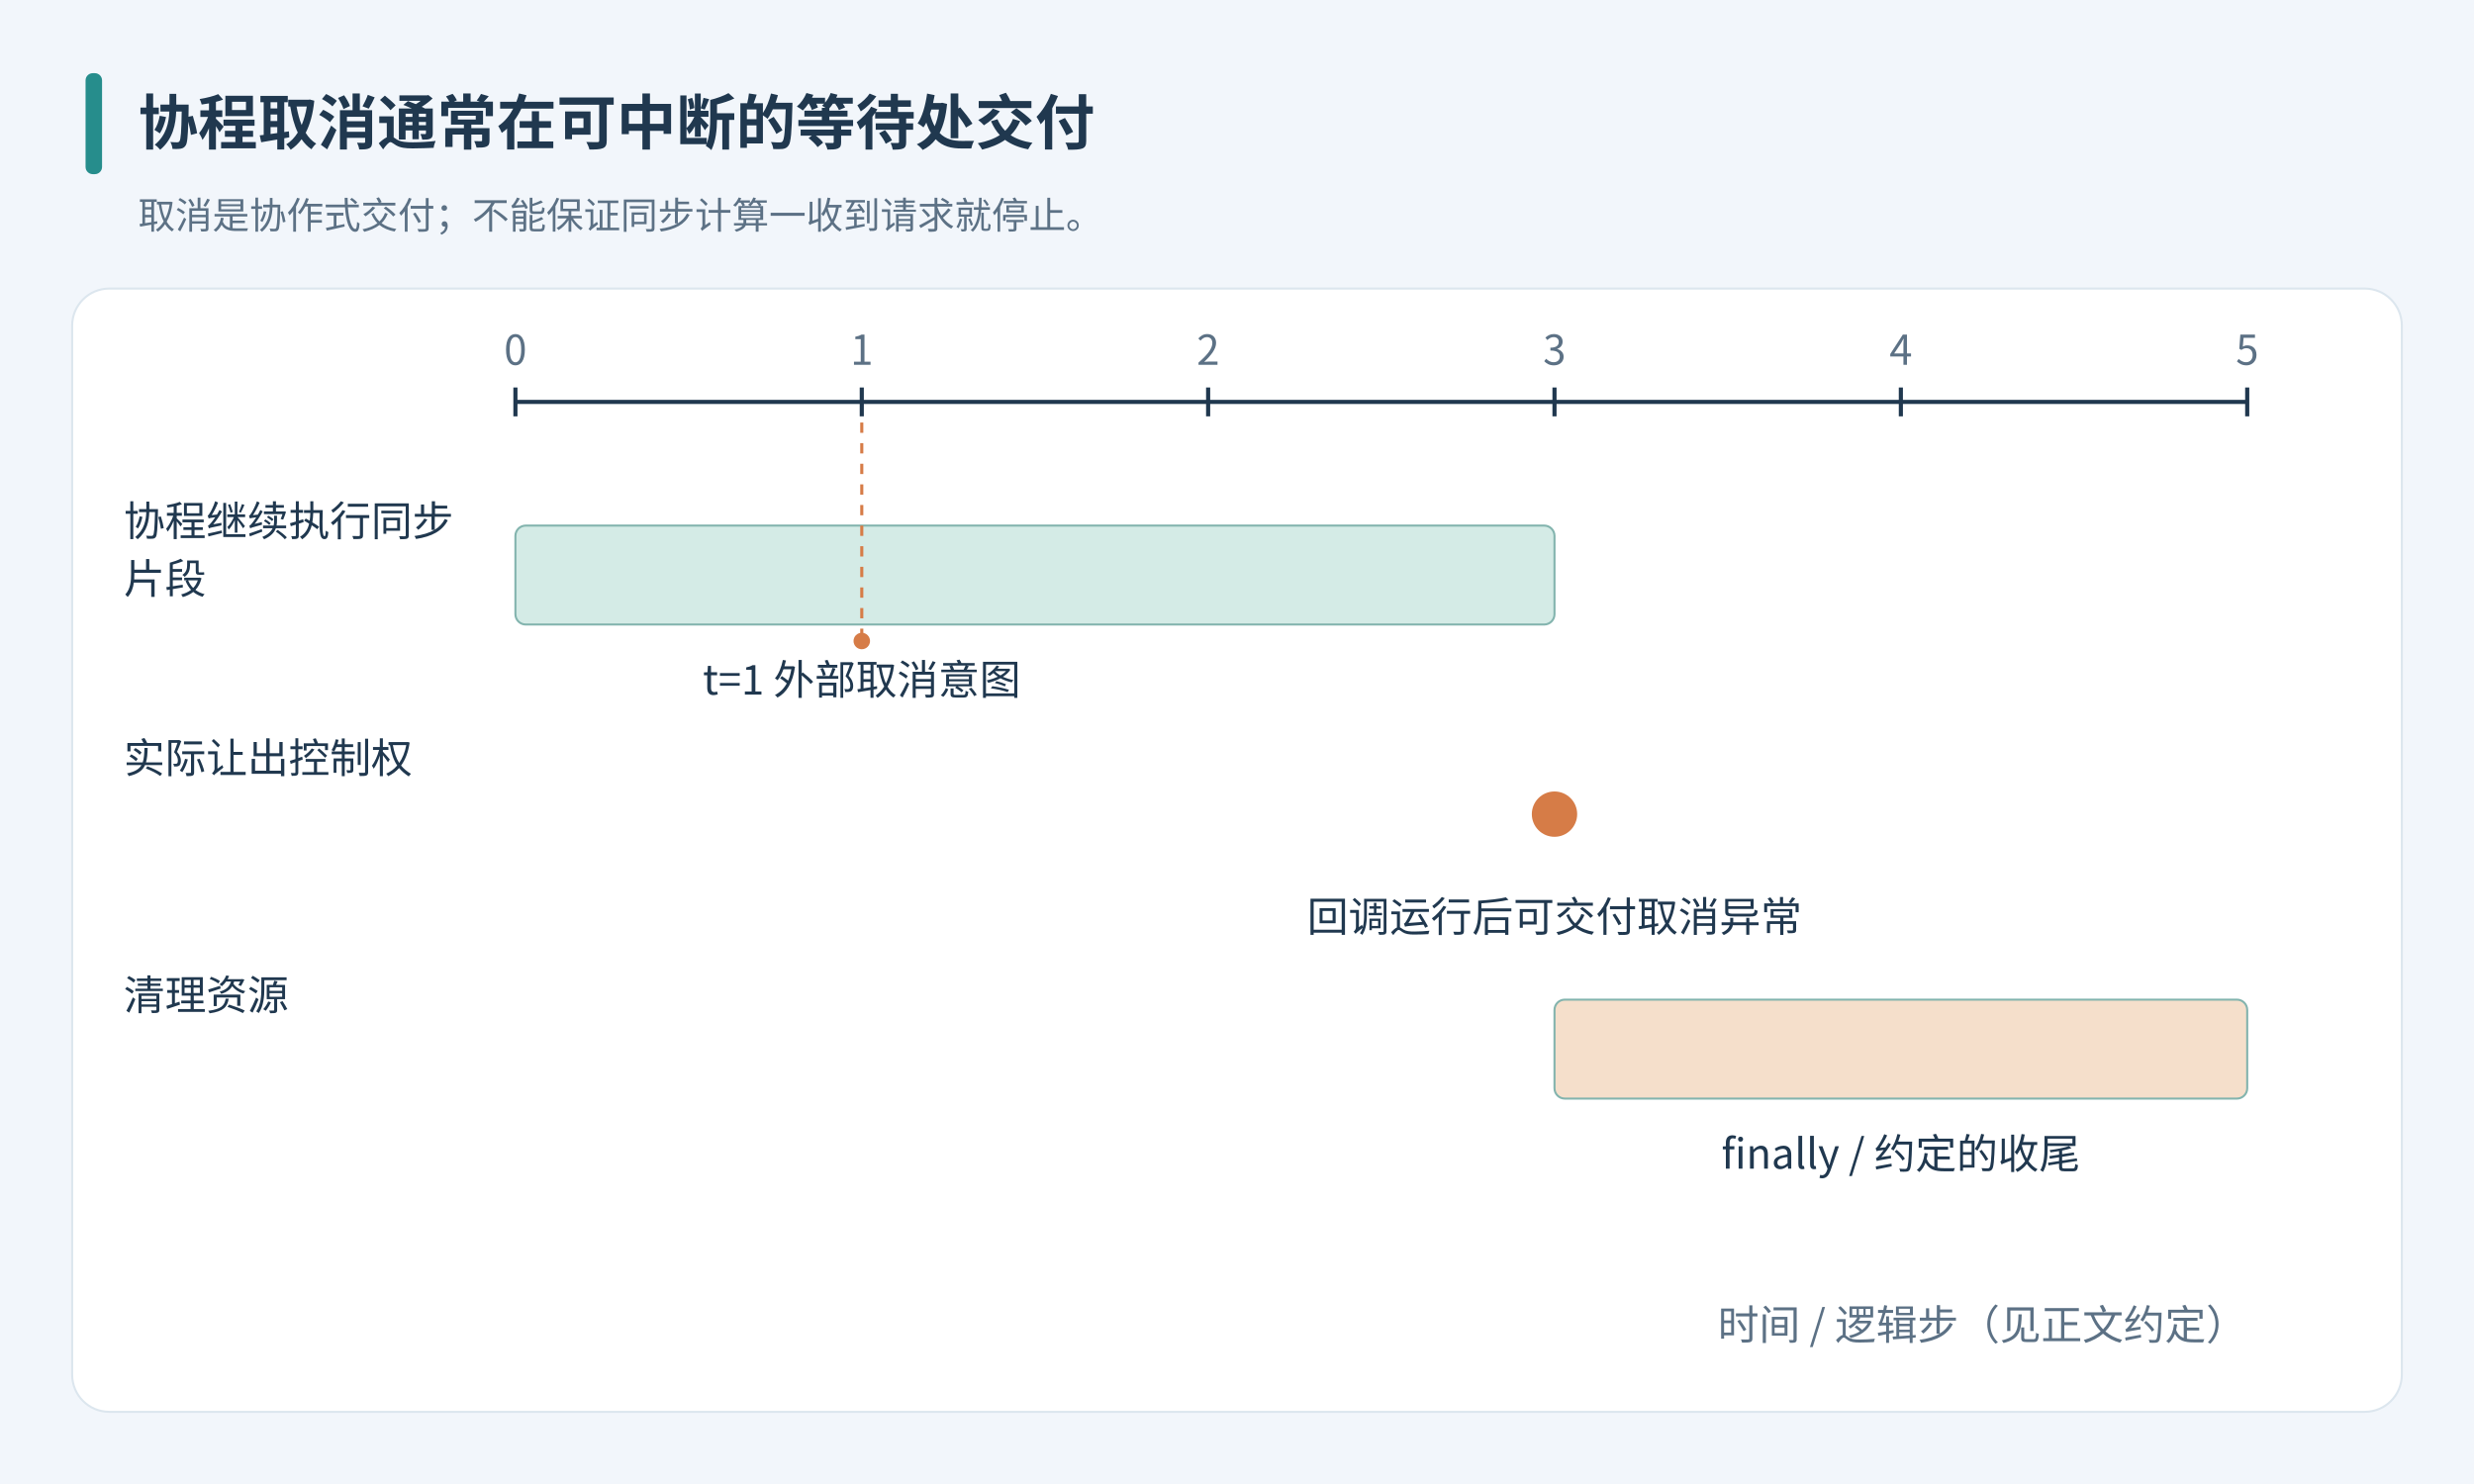
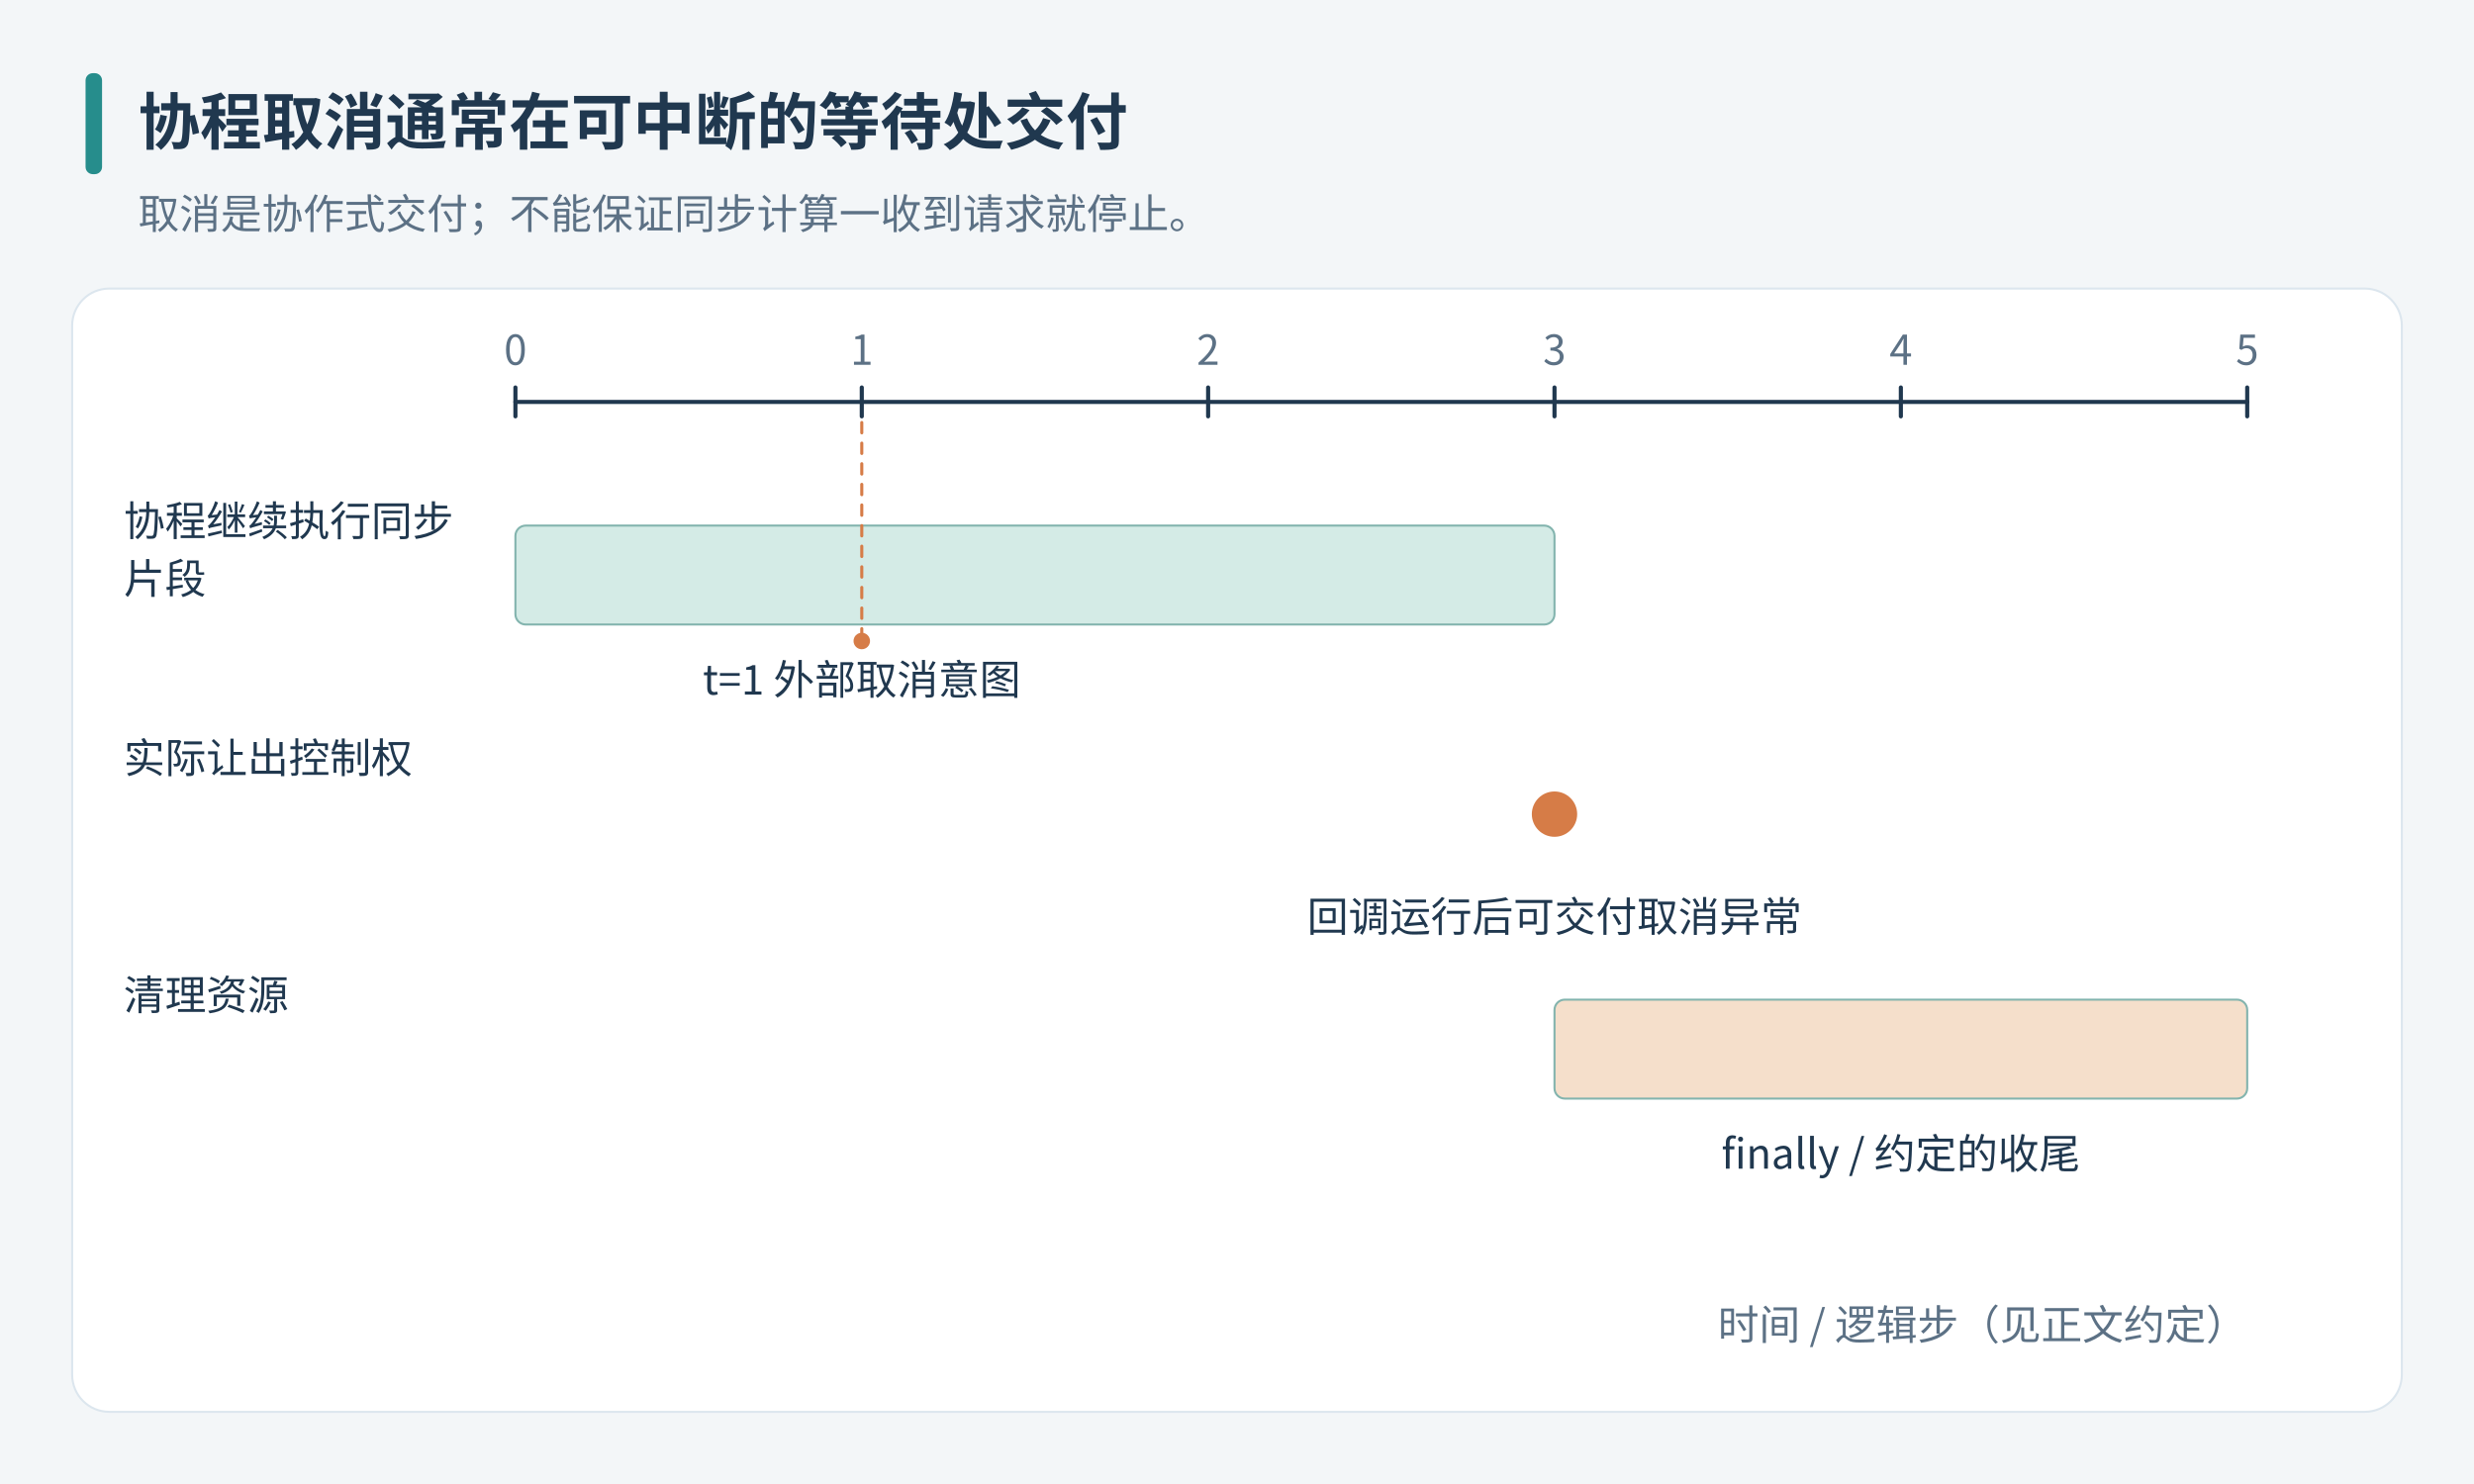
<svg xmlns="http://www.w3.org/2000/svg" width="1200" height="720" viewBox="0 0 1200 720" role="img" aria-labelledby="title desc">
  <defs>
    <marker id="arr" markerWidth="9" markerHeight="9" refX="8" refY="4.5" orient="auto">
      <path d="M0 0 L9 4.5 L0 9" fill="#507db3" />
    </marker>
  </defs>
  <g font-family="Microsoft YaHei, Noto Sans CJK SC, sans-serif">
-     <rect x="0" y="0" width="1200" height="720" fill="#f2f6fb" stroke="#f2f6fb" rx="0" />
-     <rect x="35" y="140" width="1130" height="545.0" fill="#ffffff" stroke="#dce6ee" rx="18" />
-     <rect x="42" y="36" width="7" height="48" fill="#268d8c" stroke="#268d8c" rx="3" />
-     <text x="67" y="70" font-size="29" fill="#20384f" text-anchor="start" font-weight="700">协程取消通常在可中断的等待处交付</text>
-     <text x="67" y="111" font-size="18" fill="#5c7185" text-anchor="start" font-weight="400">取消是协作式交付；不能保证同步计算一收到请求就停止。</text>
-     <path d="M250,195 L1090,195" stroke="#20384f" stroke-width="2" fill="none" />
-     <path d="M250,188 L250,202" stroke="#20384f" stroke-width="2" fill="none" />
+     <rect x="0" y="0" width="1200" height="720" fill="#f3f6f8" stroke="#f3f6f8" rx="0" stroke-linecap="round" stroke-linejoin="round" />
+     <rect x="35" y="140" width="1130" height="545.0" fill="#ffffff" stroke="#dce6ee" rx="18" stroke-linecap="round" stroke-linejoin="round" />
+     <rect x="42" y="36" width="7" height="48" fill="#268d8c" stroke="#268d8c" rx="3" stroke-linecap="round" stroke-linejoin="round" />
+     <text x="67" y="70" font-size="30" fill="#20384f" text-anchor="start" font-weight="700">协程取消通常在可中断的等待处交付</text>
+     <text x="67" y="111" font-size="20" fill="#5c7185" text-anchor="start" font-weight="400">取消是协作式交付；不能保证同步计算一收到请求就停止。</text>
+     <path d="M250,195 L1090,195" stroke="#20384f" stroke-width="2" fill="none" stroke-linecap="round" stroke-linejoin="round" />
+     <path d="M250,188 L250,202" stroke="#20384f" stroke-width="2" fill="none" stroke-linecap="round" stroke-linejoin="round" />
    <text x="250" y="177" font-size="20" fill="#5c7185" text-anchor="middle" font-weight="400">0</text>
-     <path d="M418,188 L418,202" stroke="#20384f" stroke-width="2" fill="none" />
+     <path d="M418,188 L418,202" stroke="#20384f" stroke-width="2" fill="none" stroke-linecap="round" stroke-linejoin="round" />
    <text x="418" y="177" font-size="20" fill="#5c7185" text-anchor="middle" font-weight="400">1</text>
-     <path d="M586,188 L586,202" stroke="#20384f" stroke-width="2" fill="none" />
+     <path d="M586,188 L586,202" stroke="#20384f" stroke-width="2" fill="none" stroke-linecap="round" stroke-linejoin="round" />
    <text x="586" y="177" font-size="20" fill="#5c7185" text-anchor="middle" font-weight="400">2</text>
-     <path d="M754,188 L754,202" stroke="#20384f" stroke-width="2" fill="none" />
+     <path d="M754,188 L754,202" stroke="#20384f" stroke-width="2" fill="none" stroke-linecap="round" stroke-linejoin="round" />
    <text x="754" y="177" font-size="20" fill="#5c7185" text-anchor="middle" font-weight="400">3</text>
-     <path d="M922,188 L922,202" stroke="#20384f" stroke-width="2" fill="none" />
+     <path d="M922,188 L922,202" stroke="#20384f" stroke-width="2" fill="none" stroke-linecap="round" stroke-linejoin="round" />
    <text x="922" y="177" font-size="20" fill="#5c7185" text-anchor="middle" font-weight="400">4</text>
-     <path d="M1090,188 L1090,202" stroke="#20384f" stroke-width="2" fill="none" />
+     <path d="M1090,188 L1090,202" stroke="#20384f" stroke-width="2" fill="none" stroke-linecap="round" stroke-linejoin="round" />
    <text x="1090" y="177" font-size="20" fill="#5c7185" text-anchor="middle" font-weight="400">5</text>
    <text x="60" y="260" font-size="20" fill="#20384f" text-anchor="start" font-weight="400">协程继续执行同步</text>
    <text x="60" y="288" font-size="20" fill="#20384f" text-anchor="start" font-weight="400">片段</text>
-     <rect x="250.0" y="255" width="504.0" height="48" fill="#d4ebe6" stroke="#83b4ae" rx="5" />
+     <rect x="250.0" y="255" width="504.0" height="48" fill="#d4ebe6" stroke="#83b4ae" rx="5" stroke-linecap="round" stroke-linejoin="round" />
    <text x="418" y="337" font-size="20" fill="#20384f" text-anchor="middle" font-weight="400">t=1 外部取消意图</text>
    <text x="60" y="375" font-size="20" fill="#20384f" text-anchor="start" font-weight="400">实际让出控制权</text>
    <circle cx="754" cy="395" r="11" fill="#d67c47" />
    <text x="754" y="452" font-size="20" fill="#20384f" text-anchor="middle" font-weight="400">回调运行后可交付取消异常</text>
    <text x="60" y="490" font-size="20" fill="#20384f" text-anchor="start" font-weight="400">清理资源</text>
-     <rect x="754.0" y="485" width="336.0" height="48" fill="#f5dfcb" stroke="#83b4ae" rx="5" />
+     <rect x="754.0" y="485" width="336.0" height="48" fill="#f5dfcb" stroke="#83b4ae" rx="5" stroke-linecap="round" stroke-linejoin="round" />
    <text x="922" y="567" font-size="20" fill="#20384f" text-anchor="middle" font-weight="400">finally / 约定的收尾</text>
    <text x="1090" y="650" font-size="20" fill="#5c7185" text-anchor="end" font-weight="400">时间 / 逻辑步（见正文约定）</text>
-     <path d="M418,205 L418,311" stroke="#d67c47" stroke-width="1.5" stroke-dasharray="5 5" fill="none" />
+     <path d="M418,205 L418,311" stroke="#d67c47" stroke-width="1.5" stroke-dasharray="5 5" fill="none" stroke-linecap="round" stroke-linejoin="round" />
    <circle cx="418" cy="311" r="4" fill="#d67c47" />
  </g>
</svg>
